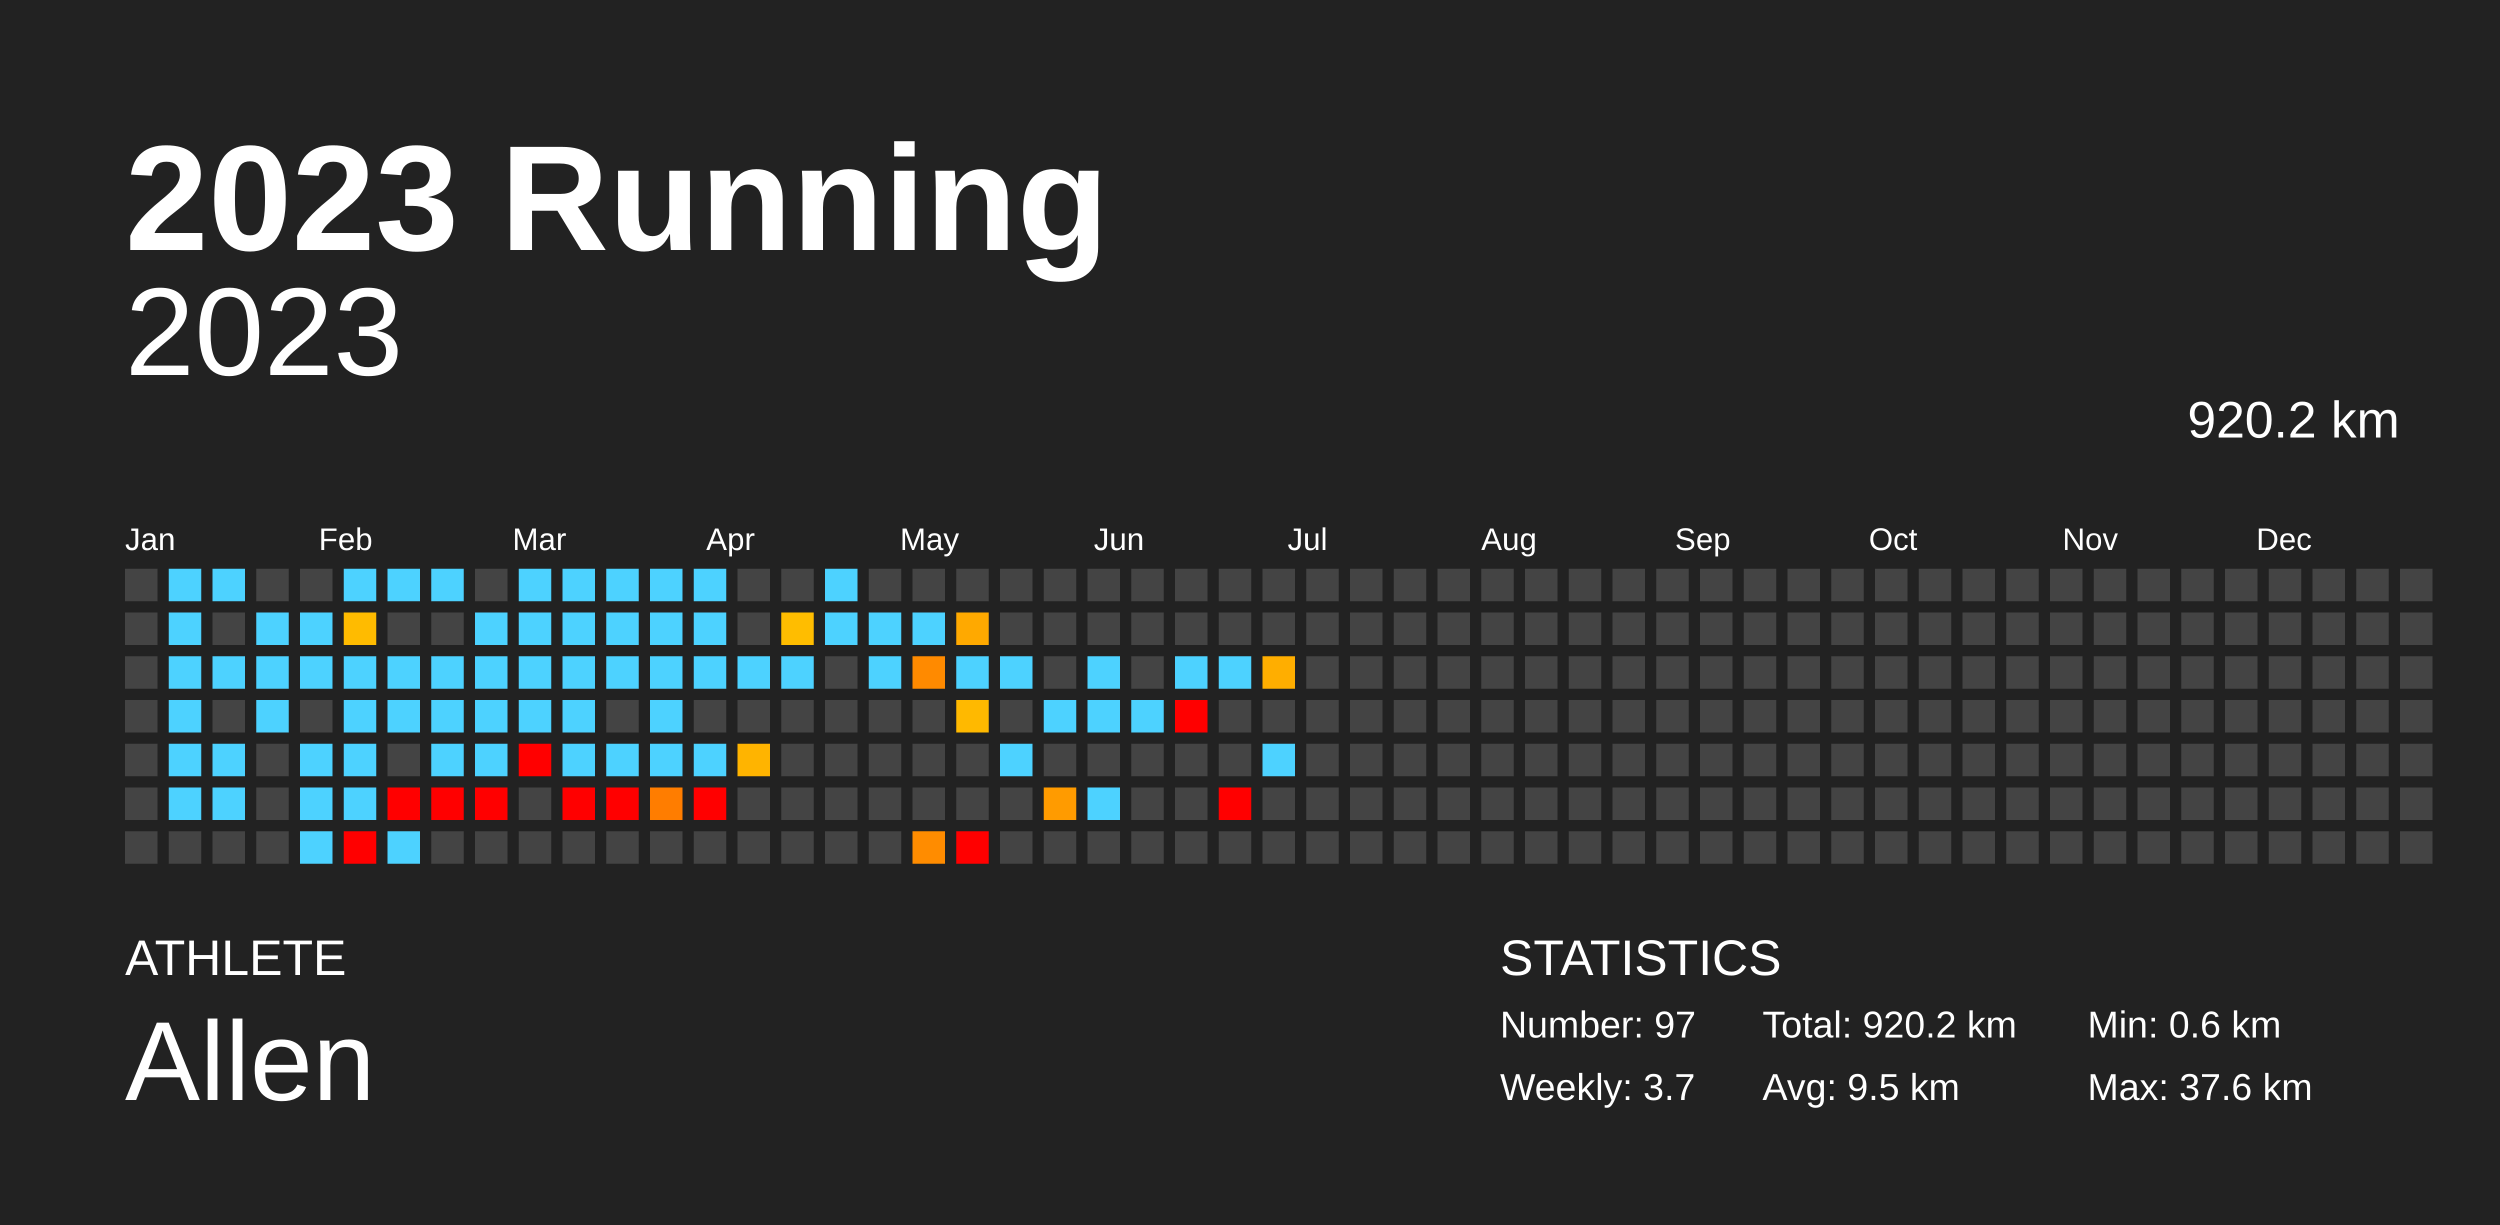
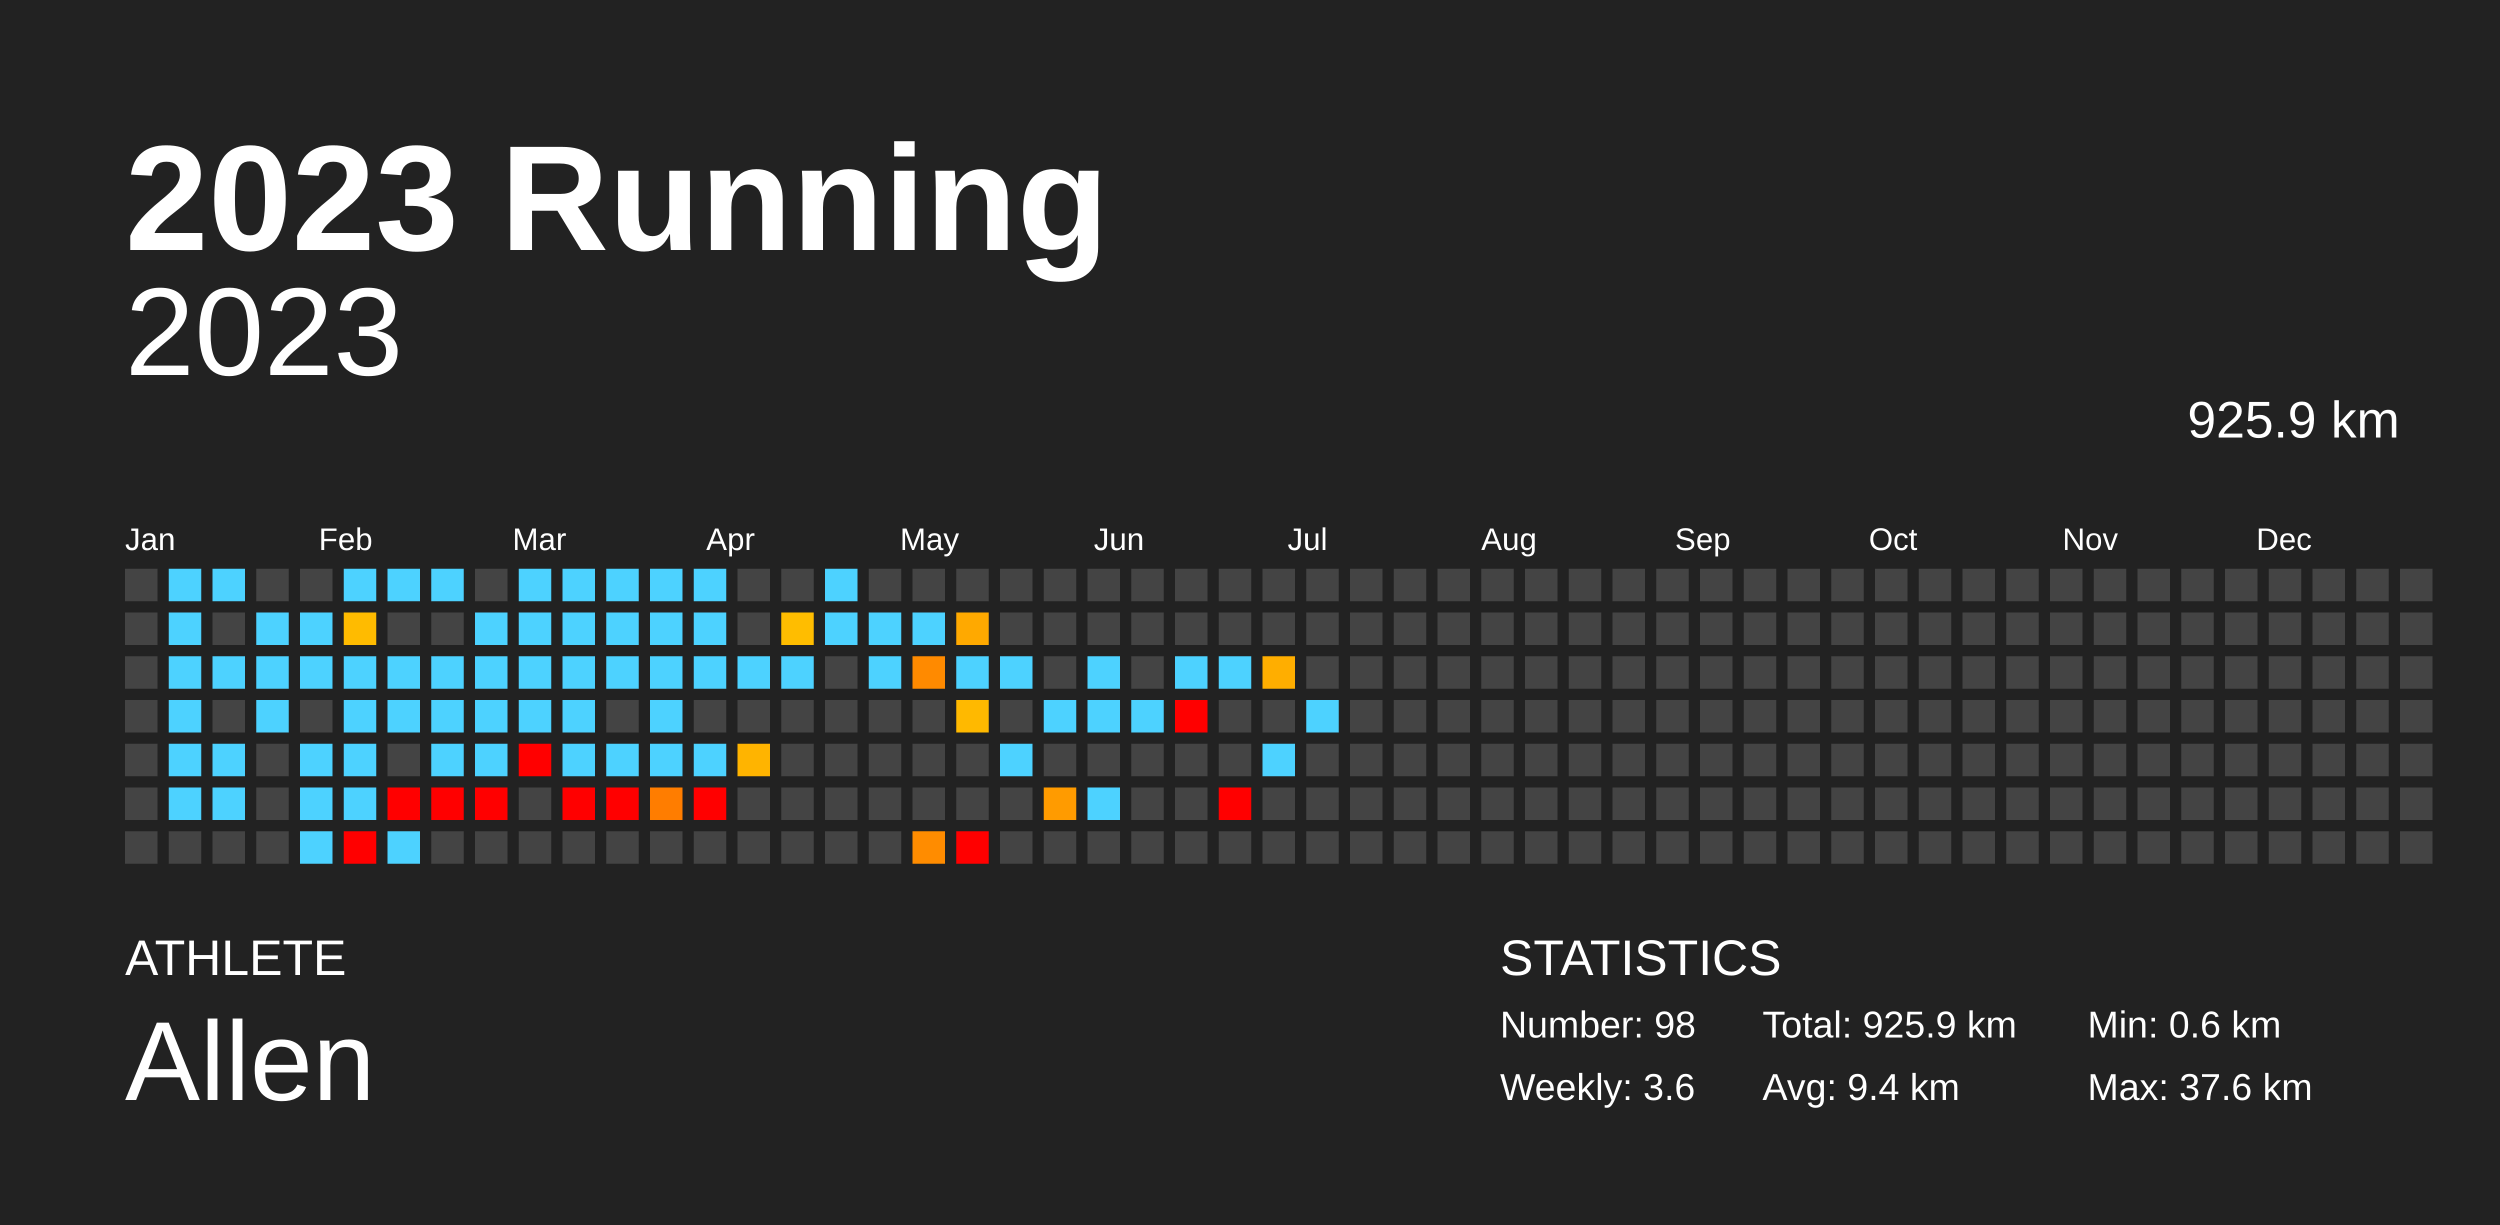
<svg xmlns="http://www.w3.org/2000/svg" baseProfile="full" height="98mm" version="1.1" viewBox="0,0,200,98" width="200mm">
  <defs />
  <rect fill="#222222" height="98" width="200" x="0" y="0" />
  <text fill="#FFFFFF" style="font-size:12px; font-family:Arial; font-weight:bold;" x="10" y="20">2023 Running</text>
  <text fill="#FFFFFF" style="font-size:4px; font-family:Arial" x="10" y="78">ATHLETE</text>
  <text fill="#FFFFFF" style="font-size:9px; font-family:Arial" x="10" y="88">Allen</text>
  <text fill="#FFFFFF" style="font-size:4px; font-family:Arial" x="120" y="78">STATISTICS</text>
-   <text fill="#FFFFFF" style="font-size:3px; font-family:Arial" x="120" y="83">Number: 97</text>
-   <text fill="#FFFFFF" style="font-size:3px; font-family:Arial" x="120" y="88">Weekly: 3.7</text>
-   <text fill="#FFFFFF" style="font-size:3px; font-family:Arial" x="141" y="83">Total: 920.2 km</text>
-   <text fill="#FFFFFF" style="font-size:3px; font-family:Arial" x="141" y="88">Avg: 9.5 km</text>
+   <text fill="#FFFFFF" style="font-size:3px; font-family:Arial" x="120" y="83">Number: 98</text>
+   <text fill="#FFFFFF" style="font-size:3px; font-family:Arial" x="120" y="88">Weekly: 3.6</text>
+   <text fill="#FFFFFF" style="font-size:3px; font-family:Arial" x="141" y="83">Total: 925.9 km</text>
+   <text fill="#FFFFFF" style="font-size:3px; font-family:Arial" x="141" y="88">Avg: 9.4 km</text>
  <text fill="#FFFFFF" style="font-size:3px; font-family:Arial" x="167" y="83">Min: 0.6 km</text>
  <text fill="#FFFFFF" style="font-size:3px; font-family:Arial" x="167" y="88">Max: 37.6 km</text>
  <text alignment-baseline="hanging" fill="#FFFFFF" style="font-size:10.0px; font-family:Arial;" x="10" y="30">2023</text>
-   <text alignment-baseline="hanging" fill="#FFFFFF" style="font-size:4.125px; font-family:Arial;" x="175" y="35">920.2 km</text>
+   <text alignment-baseline="hanging" fill="#FFFFFF" style="font-size:4.125px; font-family:Arial;" x="175" y="35">925.9 km</text>
  <text fill="#FFFFFF" style="font-size:2.5px; font-family:Arial" x="10.0" y="44">Jan</text>
  <text fill="#FFFFFF" style="font-size:2.5px; font-family:Arial" x="25.5" y="44">Feb</text>
  <text fill="#FFFFFF" style="font-size:2.5px; font-family:Arial" x="41.0" y="44">Mar</text>
  <text fill="#FFFFFF" style="font-size:2.5px; font-family:Arial" x="56.5" y="44">Apr</text>
  <text fill="#FFFFFF" style="font-size:2.5px; font-family:Arial" x="72.0" y="44">May</text>
  <text fill="#FFFFFF" style="font-size:2.5px; font-family:Arial" x="87.5" y="44">Jun</text>
  <text fill="#FFFFFF" style="font-size:2.5px; font-family:Arial" x="103.0" y="44">Jul</text>
  <text fill="#FFFFFF" style="font-size:2.5px; font-family:Arial" x="118.5" y="44">Aug</text>
  <text fill="#FFFFFF" style="font-size:2.5px; font-family:Arial" x="134.0" y="44">Sep</text>
  <text fill="#FFFFFF" style="font-size:2.5px; font-family:Arial" x="149.5" y="44">Oct</text>
  <text fill="#FFFFFF" style="font-size:2.5px; font-family:Arial" x="165.0" y="44">Nov</text>
  <text fill="#FFFFFF" style="font-size:2.5px; font-family:Arial" x="180.5" y="44">Dec</text>
  <rect fill="#444444" height="2.6" width="2.6" x="10.0" y="45.5" />
  <rect fill="#444444" height="2.6" width="2.6" x="10.0" y="49.0" />
  <rect fill="#444444" height="2.6" width="2.6" x="10.0" y="52.5" />
  <rect fill="#444444" height="2.6" width="2.6" x="10.0" y="56.0" />
  <rect fill="#444444" height="2.6" width="2.6" x="10.0" y="59.5" />
  <rect fill="#444444" height="2.6" width="2.6" x="10.0" y="63.0" />
  <rect fill="#444444" height="2.6" width="2.6" x="10.0" y="66.5" />
  <rect fill="#4dd2ff" height="2.6" width="2.6" x="13.5" y="45.5" />
  <rect fill="#4dd2ff" height="2.6" width="2.6" x="13.5" y="49.0" />
  <rect fill="#4dd2ff" height="2.6" width="2.6" x="13.5" y="52.5" />
  <rect fill="#4dd2ff" height="2.6" width="2.6" x="13.5" y="56.0" />
  <rect fill="#4dd2ff" height="2.6" width="2.6" x="13.5" y="59.5" />
  <rect fill="#4dd2ff" height="2.6" width="2.6" x="13.5" y="63.0" />
  <rect fill="#444444" height="2.6" width="2.6" x="13.5" y="66.5" />
  <rect fill="#4dd2ff" height="2.6" width="2.6" x="17.0" y="45.5" />
  <rect fill="#444444" height="2.6" width="2.6" x="17.0" y="49.0" />
  <rect fill="#4dd2ff" height="2.6" width="2.6" x="17.0" y="52.5" />
  <rect fill="#444444" height="2.6" width="2.6" x="17.0" y="56.0" />
  <rect fill="#4dd2ff" height="2.6" width="2.6" x="17.0" y="59.5" />
  <rect fill="#4dd2ff" height="2.6" width="2.6" x="17.0" y="63.0" />
  <rect fill="#444444" height="2.6" width="2.6" x="17.0" y="66.5" />
  <rect fill="#444444" height="2.6" width="2.6" x="20.5" y="45.5" />
  <rect fill="#4dd2ff" height="2.6" width="2.6" x="20.5" y="49.0" />
  <rect fill="#4dd2ff" height="2.6" width="2.6" x="20.5" y="52.5" />
  <rect fill="#4dd2ff" height="2.6" width="2.6" x="20.5" y="56.0" />
  <rect fill="#444444" height="2.6" width="2.6" x="20.5" y="59.5" />
  <rect fill="#444444" height="2.6" width="2.6" x="20.5" y="63.0" />
  <rect fill="#444444" height="2.6" width="2.6" x="20.5" y="66.5" />
  <rect fill="#444444" height="2.6" width="2.6" x="24.0" y="45.5" />
  <rect fill="#4dd2ff" height="2.6" width="2.6" x="24.0" y="49.0" />
  <rect fill="#4dd2ff" height="2.6" width="2.6" x="24.0" y="52.5" />
  <rect fill="#444444" height="2.6" width="2.6" x="24.0" y="56.0" />
  <rect fill="#4dd2ff" height="2.6" width="2.6" x="24.0" y="59.5" />
  <rect fill="#4dd2ff" height="2.6" width="2.6" x="24.0" y="63.0" />
  <rect fill="#4dd2ff" height="2.6" width="2.6" x="24.0" y="66.5" />
  <rect fill="#4dd2ff" height="2.6" width="2.6" x="27.5" y="45.5" />
  <rect fill="#ffbb00" height="2.6" width="2.6" x="27.5" y="49.0" />
  <rect fill="#4dd2ff" height="2.6" width="2.6" x="27.5" y="52.5" />
  <rect fill="#4dd2ff" height="2.6" width="2.6" x="27.5" y="56.0" />
  <rect fill="#4dd2ff" height="2.6" width="2.6" x="27.5" y="59.5" />
  <rect fill="#4dd2ff" height="2.6" width="2.6" x="27.5" y="63.0" />
  <rect fill="red" height="2.6" width="2.6" x="27.5" y="66.5" />
  <rect fill="#4dd2ff" height="2.6" width="2.6" x="31.0" y="45.5" />
  <rect fill="#444444" height="2.6" width="2.6" x="31.0" y="49.0" />
  <rect fill="#4dd2ff" height="2.6" width="2.6" x="31.0" y="52.5" />
  <rect fill="#4dd2ff" height="2.6" width="2.6" x="31.0" y="56.0" />
  <rect fill="#444444" height="2.6" width="2.6" x="31.0" y="59.5" />
  <rect fill="red" height="2.6" width="2.6" x="31.0" y="63.0" />
  <rect fill="#4dd2ff" height="2.6" width="2.6" x="31.0" y="66.5" />
  <rect fill="#4dd2ff" height="2.6" width="2.6" x="34.5" y="45.5" />
  <rect fill="#444444" height="2.6" width="2.6" x="34.5" y="49.0" />
  <rect fill="#4dd2ff" height="2.6" width="2.6" x="34.5" y="52.5" />
  <rect fill="#4dd2ff" height="2.6" width="2.6" x="34.5" y="56.0" />
  <rect fill="#4dd2ff" height="2.6" width="2.6" x="34.5" y="59.5" />
  <rect fill="red" height="2.6" width="2.6" x="34.5" y="63.0" />
  <rect fill="#444444" height="2.6" width="2.6" x="34.5" y="66.5" />
  <rect fill="#444444" height="2.6" width="2.6" x="38.0" y="45.5" />
  <rect fill="#4dd2ff" height="2.6" width="2.6" x="38.0" y="49.0" />
  <rect fill="#4dd2ff" height="2.6" width="2.6" x="38.0" y="52.5" />
  <rect fill="#4dd2ff" height="2.6" width="2.6" x="38.0" y="56.0" />
  <rect fill="#4dd2ff" height="2.6" width="2.6" x="38.0" y="59.5" />
  <rect fill="red" height="2.6" width="2.6" x="38.0" y="63.0" />
  <rect fill="#444444" height="2.6" width="2.6" x="38.0" y="66.5" />
  <rect fill="#4dd2ff" height="2.6" width="2.6" x="41.5" y="45.5" />
  <rect fill="#4dd2ff" height="2.6" width="2.6" x="41.5" y="49.0" />
  <rect fill="#4dd2ff" height="2.6" width="2.6" x="41.5" y="52.5" />
  <rect fill="#4dd2ff" height="2.6" width="2.6" x="41.5" y="56.0" />
  <rect fill="red" height="2.6" width="2.6" x="41.5" y="59.5" />
  <rect fill="#444444" height="2.6" width="2.6" x="41.5" y="63.0" />
  <rect fill="#444444" height="2.6" width="2.6" x="41.5" y="66.5" />
  <rect fill="#4dd2ff" height="2.6" width="2.6" x="45.0" y="45.5" />
  <rect fill="#4dd2ff" height="2.6" width="2.6" x="45.0" y="49.0" />
  <rect fill="#4dd2ff" height="2.6" width="2.6" x="45.0" y="52.5" />
  <rect fill="#4dd2ff" height="2.6" width="2.6" x="45.0" y="56.0" />
  <rect fill="#4dd2ff" height="2.6" width="2.6" x="45.0" y="59.5" />
  <rect fill="red" height="2.6" width="2.6" x="45.0" y="63.0" />
  <rect fill="#444444" height="2.6" width="2.6" x="45.0" y="66.5" />
  <rect fill="#4dd2ff" height="2.6" width="2.6" x="48.5" y="45.5" />
  <rect fill="#4dd2ff" height="2.6" width="2.6" x="48.5" y="49.0" />
  <rect fill="#4dd2ff" height="2.6" width="2.6" x="48.5" y="52.5" />
  <rect fill="#444444" height="2.6" width="2.6" x="48.5" y="56.0" />
  <rect fill="#4dd2ff" height="2.6" width="2.6" x="48.5" y="59.5" />
  <rect fill="red" height="2.6" width="2.6" x="48.5" y="63.0" />
  <rect fill="#444444" height="2.6" width="2.6" x="48.5" y="66.5" />
  <rect fill="#4dd2ff" height="2.6" width="2.6" x="52.0" y="45.5" />
  <rect fill="#4dd2ff" height="2.6" width="2.6" x="52.0" y="49.0" />
  <rect fill="#4dd2ff" height="2.6" width="2.6" x="52.0" y="52.5" />
  <rect fill="#4dd2ff" height="2.6" width="2.6" x="52.0" y="56.0" />
  <rect fill="#4dd2ff" height="2.6" width="2.6" x="52.0" y="59.5" />
  <rect fill="#ff7d00" height="2.6" width="2.6" x="52.0" y="63.0" />
  <rect fill="#444444" height="2.6" width="2.6" x="52.0" y="66.5" />
  <rect fill="#4dd2ff" height="2.6" width="2.6" x="55.5" y="45.5" />
  <rect fill="#4dd2ff" height="2.6" width="2.6" x="55.5" y="49.0" />
  <rect fill="#4dd2ff" height="2.6" width="2.6" x="55.5" y="52.5" />
  <rect fill="#444444" height="2.6" width="2.6" x="55.5" y="56.0" />
  <rect fill="#4dd2ff" height="2.6" width="2.6" x="55.5" y="59.5" />
  <rect fill="red" height="2.6" width="2.6" x="55.5" y="63.0" />
  <rect fill="#444444" height="2.6" width="2.6" x="55.5" y="66.5" />
  <rect fill="#444444" height="2.6" width="2.6" x="59.0" y="45.5" />
  <rect fill="#444444" height="2.6" width="2.6" x="59.0" y="49.0" />
  <rect fill="#4dd2ff" height="2.6" width="2.6" x="59.0" y="52.5" />
  <rect fill="#444444" height="2.6" width="2.6" x="59.0" y="56.0" />
  <rect fill="#ffb400" height="2.6" width="2.6" x="59.0" y="59.5" />
  <rect fill="#444444" height="2.6" width="2.6" x="59.0" y="63.0" />
  <rect fill="#444444" height="2.6" width="2.6" x="59.0" y="66.5" />
  <rect fill="#444444" height="2.6" width="2.6" x="62.5" y="45.5" />
  <rect fill="#ffbd00" height="2.6" width="2.6" x="62.5" y="49.0" />
  <rect fill="#4dd2ff" height="2.6" width="2.6" x="62.5" y="52.5" />
  <rect fill="#444444" height="2.6" width="2.6" x="62.5" y="56.0" />
  <rect fill="#444444" height="2.6" width="2.6" x="62.5" y="59.5" />
  <rect fill="#444444" height="2.6" width="2.6" x="62.5" y="63.0" />
  <rect fill="#444444" height="2.6" width="2.6" x="62.5" y="66.5" />
  <rect fill="#4dd2ff" height="2.6" width="2.6" x="66.0" y="45.5" />
  <rect fill="#4dd2ff" height="2.6" width="2.6" x="66.0" y="49.0" />
  <rect fill="#444444" height="2.6" width="2.6" x="66.0" y="52.5" />
  <rect fill="#444444" height="2.6" width="2.6" x="66.0" y="56.0" />
  <rect fill="#444444" height="2.6" width="2.6" x="66.0" y="59.5" />
  <rect fill="#444444" height="2.6" width="2.6" x="66.0" y="63.0" />
  <rect fill="#444444" height="2.6" width="2.6" x="66.0" y="66.5" />
  <rect fill="#444444" height="2.6" width="2.6" x="69.5" y="45.5" />
  <rect fill="#4dd2ff" height="2.6" width="2.6" x="69.5" y="49.0" />
  <rect fill="#4dd2ff" height="2.6" width="2.6" x="69.5" y="52.5" />
  <rect fill="#444444" height="2.6" width="2.6" x="69.5" y="56.0" />
  <rect fill="#444444" height="2.6" width="2.6" x="69.5" y="59.5" />
  <rect fill="#444444" height="2.6" width="2.6" x="69.5" y="63.0" />
  <rect fill="#444444" height="2.6" width="2.6" x="69.5" y="66.5" />
  <rect fill="#444444" height="2.6" width="2.6" x="73.0" y="45.5" />
  <rect fill="#4dd2ff" height="2.6" width="2.6" x="73.0" y="49.0" />
  <rect fill="#ff8a00" height="2.6" width="2.6" x="73.0" y="52.5" />
  <rect fill="#444444" height="2.6" width="2.6" x="73.0" y="56.0" />
  <rect fill="#444444" height="2.6" width="2.6" x="73.0" y="59.5" />
  <rect fill="#444444" height="2.6" width="2.6" x="73.0" y="63.0" />
  <rect fill="#ff8c00" height="2.6" width="2.6" x="73.0" y="66.5" />
  <rect fill="#444444" height="2.6" width="2.6" x="76.5" y="45.5" />
  <rect fill="#ffa900" height="2.6" width="2.6" x="76.5" y="49.0" />
  <rect fill="#4dd2ff" height="2.6" width="2.6" x="76.5" y="52.5" />
  <rect fill="#ffb900" height="2.6" width="2.6" x="76.5" y="56.0" />
  <rect fill="#444444" height="2.6" width="2.6" x="76.5" y="59.5" />
  <rect fill="#444444" height="2.6" width="2.6" x="76.5" y="63.0" />
  <rect fill="red" height="2.6" width="2.6" x="76.5" y="66.5" />
  <rect fill="#444444" height="2.6" width="2.6" x="80.0" y="45.5" />
  <rect fill="#444444" height="2.6" width="2.6" x="80.0" y="49.0" />
  <rect fill="#4dd2ff" height="2.6" width="2.6" x="80.0" y="52.5" />
  <rect fill="#444444" height="2.6" width="2.6" x="80.0" y="56.0" />
  <rect fill="#4dd2ff" height="2.6" width="2.6" x="80.0" y="59.5" />
  <rect fill="#444444" height="2.6" width="2.6" x="80.0" y="63.0" />
  <rect fill="#444444" height="2.6" width="2.6" x="80.0" y="66.5" />
  <rect fill="#444444" height="2.6" width="2.6" x="83.5" y="45.5" />
  <rect fill="#444444" height="2.6" width="2.6" x="83.5" y="49.0" />
  <rect fill="#444444" height="2.6" width="2.6" x="83.5" y="52.5" />
  <rect fill="#4dd2ff" height="2.6" width="2.6" x="83.5" y="56.0" />
  <rect fill="#444444" height="2.6" width="2.6" x="83.5" y="59.5" />
  <rect fill="#ff9b00" height="2.6" width="2.6" x="83.5" y="63.0" />
  <rect fill="#444444" height="2.6" width="2.6" x="83.5" y="66.5" />
  <rect fill="#444444" height="2.6" width="2.6" x="87.0" y="45.5" />
  <rect fill="#444444" height="2.6" width="2.6" x="87.0" y="49.0" />
  <rect fill="#4dd2ff" height="2.6" width="2.6" x="87.0" y="52.5" />
  <rect fill="#4dd2ff" height="2.6" width="2.6" x="87.0" y="56.0" />
  <rect fill="#444444" height="2.6" width="2.6" x="87.0" y="59.5" />
  <rect fill="#4dd2ff" height="2.6" width="2.6" x="87.0" y="63.0" />
  <rect fill="#444444" height="2.6" width="2.6" x="87.0" y="66.5" />
  <rect fill="#444444" height="2.6" width="2.6" x="90.5" y="45.5" />
  <rect fill="#444444" height="2.6" width="2.6" x="90.5" y="49.0" />
  <rect fill="#444444" height="2.6" width="2.6" x="90.5" y="52.5" />
  <rect fill="#4dd2ff" height="2.6" width="2.6" x="90.5" y="56.0" />
  <rect fill="#444444" height="2.6" width="2.6" x="90.5" y="59.5" />
  <rect fill="#444444" height="2.6" width="2.6" x="90.5" y="63.0" />
  <rect fill="#444444" height="2.6" width="2.6" x="90.5" y="66.5" />
  <rect fill="#444444" height="2.6" width="2.6" x="94.0" y="45.5" />
  <rect fill="#444444" height="2.6" width="2.6" x="94.0" y="49.0" />
  <rect fill="#4dd2ff" height="2.6" width="2.6" x="94.0" y="52.5" />
  <rect fill="red" height="2.6" width="2.6" x="94.0" y="56.0" />
  <rect fill="#444444" height="2.6" width="2.6" x="94.0" y="59.5" />
  <rect fill="#444444" height="2.6" width="2.6" x="94.0" y="63.0" />
  <rect fill="#444444" height="2.6" width="2.6" x="94.0" y="66.5" />
  <rect fill="#444444" height="2.6" width="2.6" x="97.5" y="45.5" />
  <rect fill="#444444" height="2.6" width="2.6" x="97.5" y="49.0" />
  <rect fill="#4dd2ff" height="2.6" width="2.6" x="97.5" y="52.5" />
  <rect fill="#444444" height="2.6" width="2.6" x="97.5" y="56.0" />
  <rect fill="#444444" height="2.6" width="2.6" x="97.5" y="59.5" />
  <rect fill="red" height="2.6" width="2.6" x="97.5" y="63.0" />
  <rect fill="#444444" height="2.6" width="2.6" x="97.5" y="66.5" />
  <rect fill="#444444" height="2.6" width="2.6" x="101.0" y="45.5" />
  <rect fill="#444444" height="2.6" width="2.6" x="101.0" y="49.0" />
  <rect fill="#ffae00" height="2.6" width="2.6" x="101.0" y="52.5" />
  <rect fill="#444444" height="2.6" width="2.6" x="101.0" y="56.0" />
  <rect fill="#4dd2ff" height="2.6" width="2.6" x="101.0" y="59.5" />
  <rect fill="#444444" height="2.6" width="2.6" x="101.0" y="63.0" />
  <rect fill="#444444" height="2.6" width="2.6" x="101.0" y="66.5" />
  <rect fill="#444444" height="2.6" width="2.6" x="104.5" y="45.5" />
  <rect fill="#444444" height="2.6" width="2.6" x="104.5" y="49.0" />
  <rect fill="#444444" height="2.6" width="2.6" x="104.5" y="52.5" />
-   <rect fill="#444444" height="2.6" width="2.6" x="104.5" y="56.0" />
+   <rect fill="#4dd2ff" height="2.6" width="2.6" x="104.5" y="56.0" />
  <rect fill="#444444" height="2.6" width="2.6" x="104.5" y="59.5" />
  <rect fill="#444444" height="2.6" width="2.6" x="104.5" y="63.0" />
  <rect fill="#444444" height="2.6" width="2.6" x="104.5" y="66.5" />
  <rect fill="#444444" height="2.6" width="2.6" x="108.0" y="45.5" />
  <rect fill="#444444" height="2.6" width="2.6" x="108.0" y="49.0" />
  <rect fill="#444444" height="2.6" width="2.6" x="108.0" y="52.5" />
  <rect fill="#444444" height="2.6" width="2.6" x="108.0" y="56.0" />
  <rect fill="#444444" height="2.6" width="2.6" x="108.0" y="59.5" />
  <rect fill="#444444" height="2.6" width="2.6" x="108.0" y="63.0" />
  <rect fill="#444444" height="2.6" width="2.6" x="108.0" y="66.5" />
  <rect fill="#444444" height="2.6" width="2.6" x="111.5" y="45.5" />
  <rect fill="#444444" height="2.6" width="2.6" x="111.5" y="49.0" />
  <rect fill="#444444" height="2.6" width="2.6" x="111.5" y="52.5" />
  <rect fill="#444444" height="2.6" width="2.6" x="111.5" y="56.0" />
  <rect fill="#444444" height="2.6" width="2.6" x="111.5" y="59.5" />
  <rect fill="#444444" height="2.6" width="2.6" x="111.5" y="63.0" />
  <rect fill="#444444" height="2.6" width="2.6" x="111.5" y="66.5" />
  <rect fill="#444444" height="2.6" width="2.6" x="115.0" y="45.5" />
  <rect fill="#444444" height="2.6" width="2.6" x="115.0" y="49.0" />
  <rect fill="#444444" height="2.6" width="2.6" x="115.0" y="52.5" />
  <rect fill="#444444" height="2.6" width="2.6" x="115.0" y="56.0" />
  <rect fill="#444444" height="2.6" width="2.6" x="115.0" y="59.5" />
  <rect fill="#444444" height="2.6" width="2.6" x="115.0" y="63.0" />
  <rect fill="#444444" height="2.6" width="2.6" x="115.0" y="66.5" />
  <rect fill="#444444" height="2.6" width="2.6" x="118.5" y="45.5" />
  <rect fill="#444444" height="2.6" width="2.6" x="118.5" y="49.0" />
  <rect fill="#444444" height="2.6" width="2.6" x="118.5" y="52.5" />
  <rect fill="#444444" height="2.6" width="2.6" x="118.5" y="56.0" />
  <rect fill="#444444" height="2.6" width="2.6" x="118.5" y="59.5" />
  <rect fill="#444444" height="2.6" width="2.6" x="118.5" y="63.0" />
  <rect fill="#444444" height="2.6" width="2.6" x="118.5" y="66.5" />
  <rect fill="#444444" height="2.6" width="2.6" x="122.0" y="45.5" />
  <rect fill="#444444" height="2.6" width="2.6" x="122.0" y="49.0" />
  <rect fill="#444444" height="2.6" width="2.6" x="122.0" y="52.5" />
  <rect fill="#444444" height="2.6" width="2.6" x="122.0" y="56.0" />
  <rect fill="#444444" height="2.6" width="2.6" x="122.0" y="59.5" />
  <rect fill="#444444" height="2.6" width="2.6" x="122.0" y="63.0" />
  <rect fill="#444444" height="2.6" width="2.6" x="122.0" y="66.5" />
  <rect fill="#444444" height="2.6" width="2.6" x="125.5" y="45.5" />
  <rect fill="#444444" height="2.6" width="2.6" x="125.5" y="49.0" />
  <rect fill="#444444" height="2.6" width="2.6" x="125.5" y="52.5" />
  <rect fill="#444444" height="2.6" width="2.6" x="125.5" y="56.0" />
  <rect fill="#444444" height="2.6" width="2.6" x="125.5" y="59.5" />
  <rect fill="#444444" height="2.6" width="2.6" x="125.5" y="63.0" />
  <rect fill="#444444" height="2.6" width="2.6" x="125.5" y="66.5" />
  <rect fill="#444444" height="2.6" width="2.6" x="129.0" y="45.5" />
  <rect fill="#444444" height="2.6" width="2.6" x="129.0" y="49.0" />
  <rect fill="#444444" height="2.6" width="2.6" x="129.0" y="52.5" />
  <rect fill="#444444" height="2.6" width="2.6" x="129.0" y="56.0" />
  <rect fill="#444444" height="2.6" width="2.6" x="129.0" y="59.5" />
  <rect fill="#444444" height="2.6" width="2.6" x="129.0" y="63.0" />
  <rect fill="#444444" height="2.6" width="2.6" x="129.0" y="66.5" />
  <rect fill="#444444" height="2.6" width="2.6" x="132.5" y="45.5" />
  <rect fill="#444444" height="2.6" width="2.6" x="132.5" y="49.0" />
  <rect fill="#444444" height="2.6" width="2.6" x="132.5" y="52.5" />
  <rect fill="#444444" height="2.6" width="2.6" x="132.5" y="56.0" />
  <rect fill="#444444" height="2.6" width="2.6" x="132.5" y="59.5" />
  <rect fill="#444444" height="2.6" width="2.6" x="132.5" y="63.0" />
  <rect fill="#444444" height="2.6" width="2.6" x="132.5" y="66.5" />
  <rect fill="#444444" height="2.6" width="2.6" x="136.0" y="45.5" />
  <rect fill="#444444" height="2.6" width="2.6" x="136.0" y="49.0" />
  <rect fill="#444444" height="2.6" width="2.6" x="136.0" y="52.5" />
  <rect fill="#444444" height="2.6" width="2.6" x="136.0" y="56.0" />
  <rect fill="#444444" height="2.6" width="2.6" x="136.0" y="59.5" />
  <rect fill="#444444" height="2.6" width="2.6" x="136.0" y="63.0" />
  <rect fill="#444444" height="2.6" width="2.6" x="136.0" y="66.5" />
  <rect fill="#444444" height="2.6" width="2.6" x="139.5" y="45.5" />
  <rect fill="#444444" height="2.6" width="2.6" x="139.5" y="49.0" />
  <rect fill="#444444" height="2.6" width="2.6" x="139.5" y="52.5" />
  <rect fill="#444444" height="2.6" width="2.6" x="139.5" y="56.0" />
  <rect fill="#444444" height="2.6" width="2.6" x="139.5" y="59.5" />
  <rect fill="#444444" height="2.6" width="2.6" x="139.5" y="63.0" />
  <rect fill="#444444" height="2.6" width="2.6" x="139.5" y="66.5" />
  <rect fill="#444444" height="2.6" width="2.6" x="143.0" y="45.5" />
  <rect fill="#444444" height="2.6" width="2.6" x="143.0" y="49.0" />
  <rect fill="#444444" height="2.6" width="2.6" x="143.0" y="52.5" />
  <rect fill="#444444" height="2.6" width="2.6" x="143.0" y="56.0" />
  <rect fill="#444444" height="2.6" width="2.6" x="143.0" y="59.5" />
  <rect fill="#444444" height="2.6" width="2.6" x="143.0" y="63.0" />
  <rect fill="#444444" height="2.6" width="2.6" x="143.0" y="66.5" />
  <rect fill="#444444" height="2.6" width="2.6" x="146.5" y="45.5" />
  <rect fill="#444444" height="2.6" width="2.6" x="146.5" y="49.0" />
  <rect fill="#444444" height="2.6" width="2.6" x="146.5" y="52.5" />
  <rect fill="#444444" height="2.6" width="2.6" x="146.5" y="56.0" />
  <rect fill="#444444" height="2.6" width="2.6" x="146.5" y="59.5" />
  <rect fill="#444444" height="2.6" width="2.6" x="146.5" y="63.0" />
  <rect fill="#444444" height="2.6" width="2.6" x="146.5" y="66.5" />
  <rect fill="#444444" height="2.6" width="2.6" x="150.0" y="45.5" />
  <rect fill="#444444" height="2.6" width="2.6" x="150.0" y="49.0" />
  <rect fill="#444444" height="2.6" width="2.6" x="150.0" y="52.5" />
  <rect fill="#444444" height="2.6" width="2.6" x="150.0" y="56.0" />
  <rect fill="#444444" height="2.6" width="2.6" x="150.0" y="59.5" />
  <rect fill="#444444" height="2.6" width="2.6" x="150.0" y="63.0" />
  <rect fill="#444444" height="2.6" width="2.6" x="150.0" y="66.5" />
  <rect fill="#444444" height="2.6" width="2.6" x="153.5" y="45.5" />
  <rect fill="#444444" height="2.6" width="2.6" x="153.5" y="49.0" />
  <rect fill="#444444" height="2.6" width="2.6" x="153.5" y="52.5" />
  <rect fill="#444444" height="2.6" width="2.6" x="153.5" y="56.0" />
  <rect fill="#444444" height="2.6" width="2.6" x="153.5" y="59.5" />
  <rect fill="#444444" height="2.6" width="2.6" x="153.5" y="63.0" />
  <rect fill="#444444" height="2.6" width="2.6" x="153.5" y="66.5" />
  <rect fill="#444444" height="2.6" width="2.6" x="157.0" y="45.5" />
  <rect fill="#444444" height="2.6" width="2.6" x="157.0" y="49.0" />
  <rect fill="#444444" height="2.6" width="2.6" x="157.0" y="52.5" />
  <rect fill="#444444" height="2.6" width="2.6" x="157.0" y="56.0" />
  <rect fill="#444444" height="2.6" width="2.6" x="157.0" y="59.5" />
  <rect fill="#444444" height="2.6" width="2.6" x="157.0" y="63.0" />
  <rect fill="#444444" height="2.6" width="2.6" x="157.0" y="66.5" />
  <rect fill="#444444" height="2.6" width="2.6" x="160.5" y="45.5" />
  <rect fill="#444444" height="2.6" width="2.6" x="160.5" y="49.0" />
  <rect fill="#444444" height="2.6" width="2.6" x="160.5" y="52.5" />
  <rect fill="#444444" height="2.6" width="2.6" x="160.5" y="56.0" />
  <rect fill="#444444" height="2.6" width="2.6" x="160.5" y="59.5" />
  <rect fill="#444444" height="2.6" width="2.6" x="160.5" y="63.0" />
  <rect fill="#444444" height="2.6" width="2.6" x="160.5" y="66.5" />
  <rect fill="#444444" height="2.6" width="2.6" x="164.0" y="45.5" />
  <rect fill="#444444" height="2.6" width="2.6" x="164.0" y="49.0" />
  <rect fill="#444444" height="2.6" width="2.6" x="164.0" y="52.5" />
  <rect fill="#444444" height="2.6" width="2.6" x="164.0" y="56.0" />
  <rect fill="#444444" height="2.6" width="2.6" x="164.0" y="59.5" />
  <rect fill="#444444" height="2.6" width="2.6" x="164.0" y="63.0" />
  <rect fill="#444444" height="2.6" width="2.6" x="164.0" y="66.5" />
  <rect fill="#444444" height="2.6" width="2.6" x="167.5" y="45.5" />
  <rect fill="#444444" height="2.6" width="2.6" x="167.5" y="49.0" />
  <rect fill="#444444" height="2.6" width="2.6" x="167.5" y="52.5" />
  <rect fill="#444444" height="2.6" width="2.6" x="167.5" y="56.0" />
  <rect fill="#444444" height="2.6" width="2.6" x="167.5" y="59.5" />
  <rect fill="#444444" height="2.6" width="2.6" x="167.5" y="63.0" />
  <rect fill="#444444" height="2.6" width="2.6" x="167.5" y="66.5" />
  <rect fill="#444444" height="2.6" width="2.6" x="171.0" y="45.5" />
  <rect fill="#444444" height="2.6" width="2.6" x="171.0" y="49.0" />
  <rect fill="#444444" height="2.6" width="2.6" x="171.0" y="52.5" />
  <rect fill="#444444" height="2.6" width="2.6" x="171.0" y="56.0" />
  <rect fill="#444444" height="2.6" width="2.6" x="171.0" y="59.5" />
  <rect fill="#444444" height="2.6" width="2.6" x="171.0" y="63.0" />
  <rect fill="#444444" height="2.6" width="2.6" x="171.0" y="66.5" />
  <rect fill="#444444" height="2.6" width="2.6" x="174.5" y="45.5" />
  <rect fill="#444444" height="2.6" width="2.6" x="174.5" y="49.0" />
  <rect fill="#444444" height="2.6" width="2.6" x="174.5" y="52.5" />
  <rect fill="#444444" height="2.6" width="2.6" x="174.5" y="56.0" />
  <rect fill="#444444" height="2.6" width="2.6" x="174.5" y="59.5" />
  <rect fill="#444444" height="2.6" width="2.6" x="174.5" y="63.0" />
  <rect fill="#444444" height="2.6" width="2.6" x="174.5" y="66.5" />
  <rect fill="#444444" height="2.6" width="2.6" x="178.0" y="45.5" />
  <rect fill="#444444" height="2.6" width="2.6" x="178.0" y="49.0" />
  <rect fill="#444444" height="2.6" width="2.6" x="178.0" y="52.5" />
  <rect fill="#444444" height="2.6" width="2.6" x="178.0" y="56.0" />
  <rect fill="#444444" height="2.6" width="2.6" x="178.0" y="59.5" />
  <rect fill="#444444" height="2.6" width="2.6" x="178.0" y="63.0" />
  <rect fill="#444444" height="2.6" width="2.6" x="178.0" y="66.5" />
  <rect fill="#444444" height="2.6" width="2.6" x="181.5" y="45.5" />
  <rect fill="#444444" height="2.6" width="2.6" x="181.5" y="49.0" />
  <rect fill="#444444" height="2.6" width="2.6" x="181.5" y="52.5" />
  <rect fill="#444444" height="2.6" width="2.6" x="181.5" y="56.0" />
  <rect fill="#444444" height="2.6" width="2.6" x="181.5" y="59.5" />
  <rect fill="#444444" height="2.6" width="2.6" x="181.5" y="63.0" />
  <rect fill="#444444" height="2.6" width="2.6" x="181.5" y="66.5" />
  <rect fill="#444444" height="2.6" width="2.6" x="185.0" y="45.5" />
  <rect fill="#444444" height="2.6" width="2.6" x="185.0" y="49.0" />
  <rect fill="#444444" height="2.6" width="2.6" x="185.0" y="52.5" />
  <rect fill="#444444" height="2.6" width="2.6" x="185.0" y="56.0" />
  <rect fill="#444444" height="2.6" width="2.6" x="185.0" y="59.5" />
  <rect fill="#444444" height="2.6" width="2.6" x="185.0" y="63.0" />
  <rect fill="#444444" height="2.6" width="2.6" x="185.0" y="66.5" />
  <rect fill="#444444" height="2.6" width="2.6" x="188.5" y="45.5" />
  <rect fill="#444444" height="2.6" width="2.6" x="188.5" y="49.0" />
  <rect fill="#444444" height="2.6" width="2.6" x="188.5" y="52.5" />
  <rect fill="#444444" height="2.6" width="2.6" x="188.5" y="56.0" />
  <rect fill="#444444" height="2.6" width="2.6" x="188.5" y="59.5" />
  <rect fill="#444444" height="2.6" width="2.6" x="188.5" y="63.0" />
  <rect fill="#444444" height="2.6" width="2.6" x="188.5" y="66.5" />
  <rect fill="#444444" height="2.6" width="2.6" x="192.0" y="45.5" />
  <rect fill="#444444" height="2.6" width="2.6" x="192.0" y="49.0" />
  <rect fill="#444444" height="2.6" width="2.6" x="192.0" y="52.5" />
  <rect fill="#444444" height="2.6" width="2.6" x="192.0" y="56.0" />
  <rect fill="#444444" height="2.6" width="2.6" x="192.0" y="59.5" />
  <rect fill="#444444" height="2.6" width="2.6" x="192.0" y="63.0" />
  <rect fill="#444444" height="2.6" width="2.6" x="192.0" y="66.5" />
</svg>
